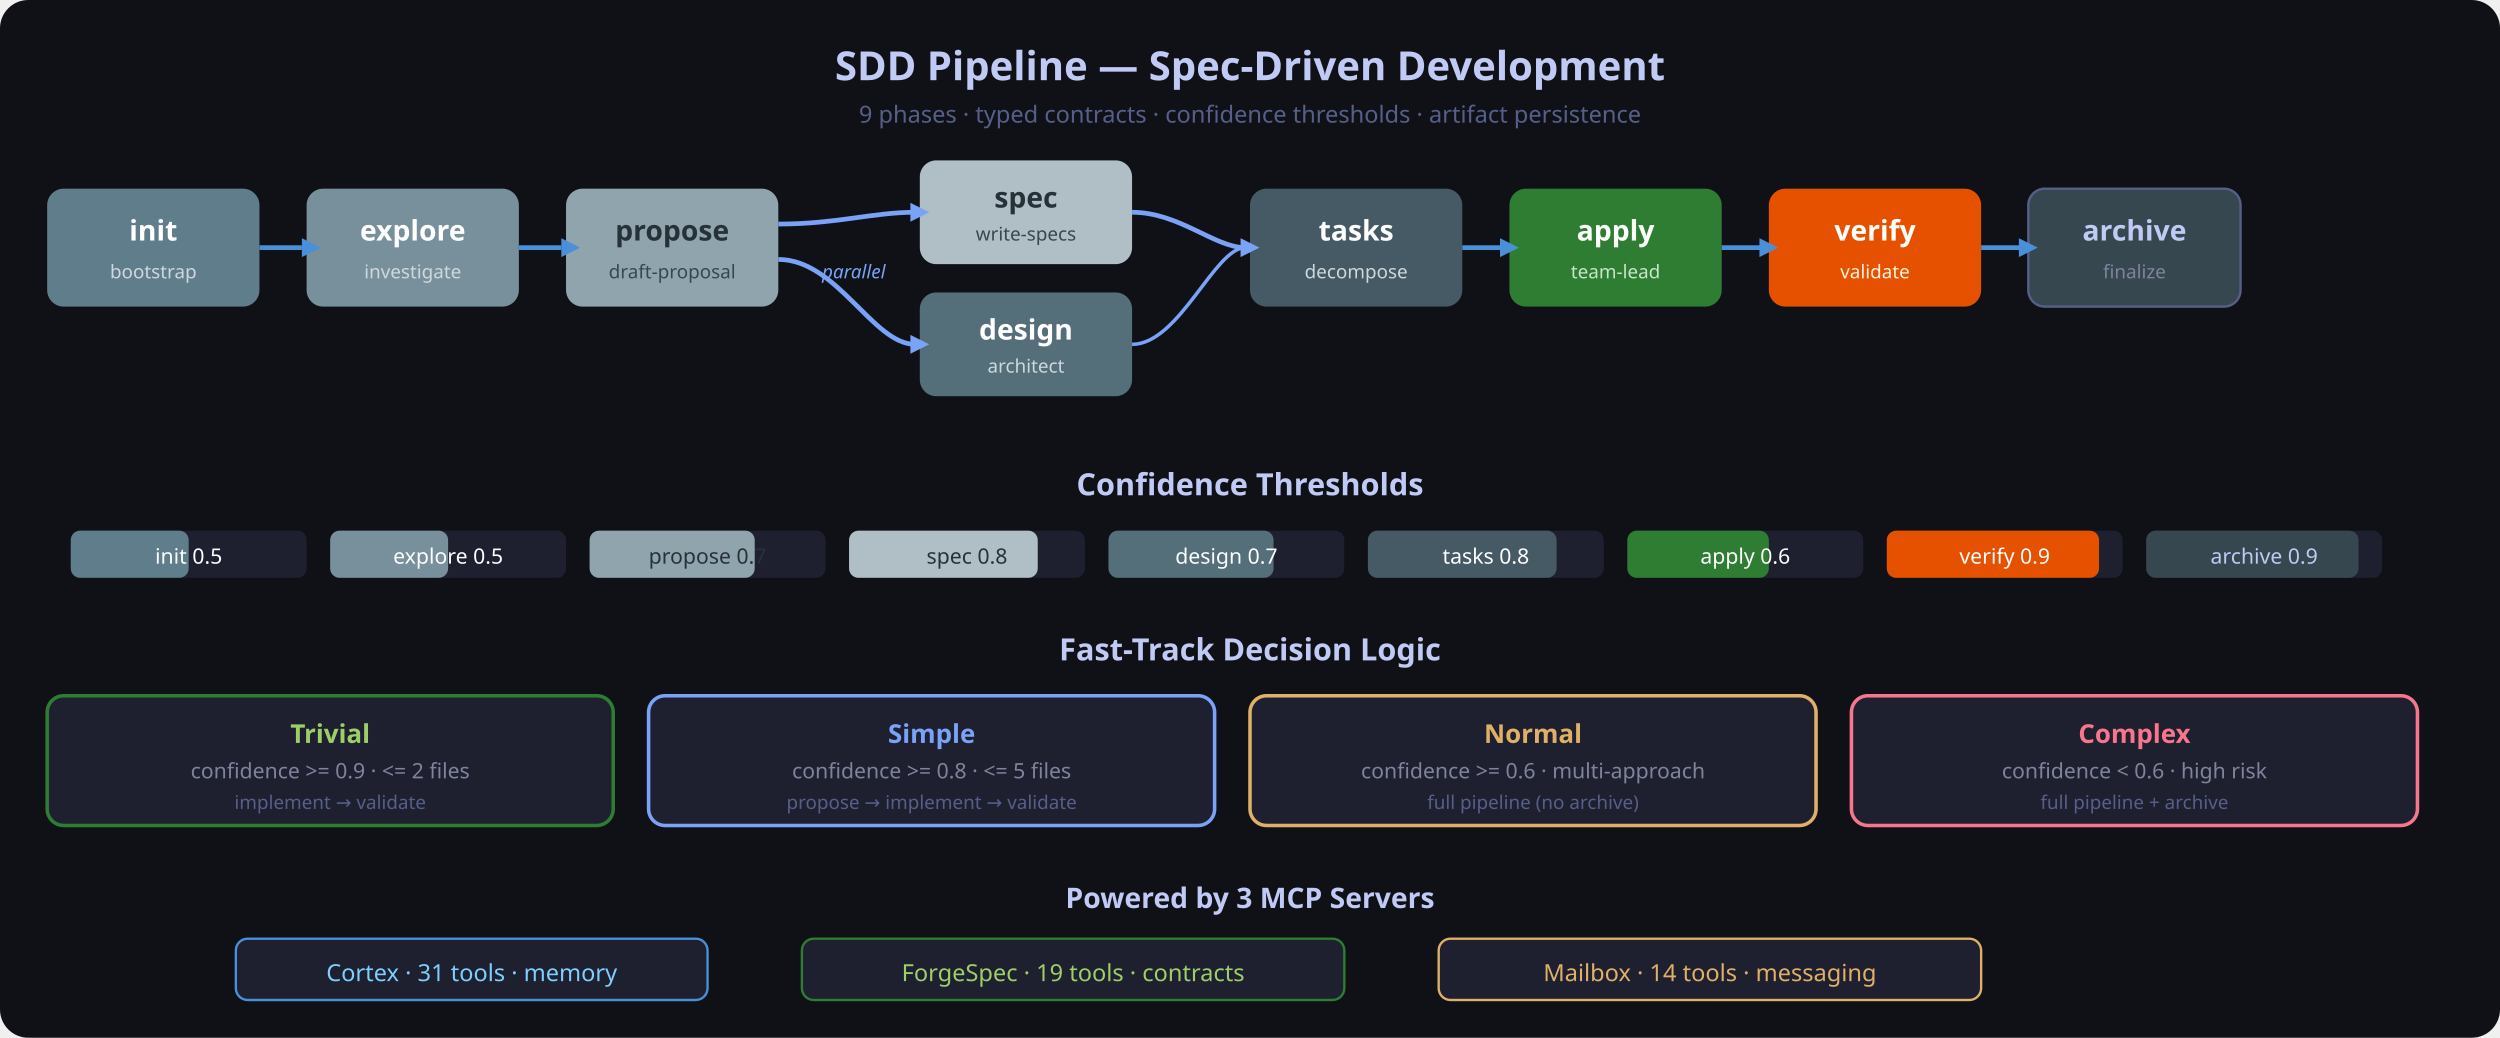
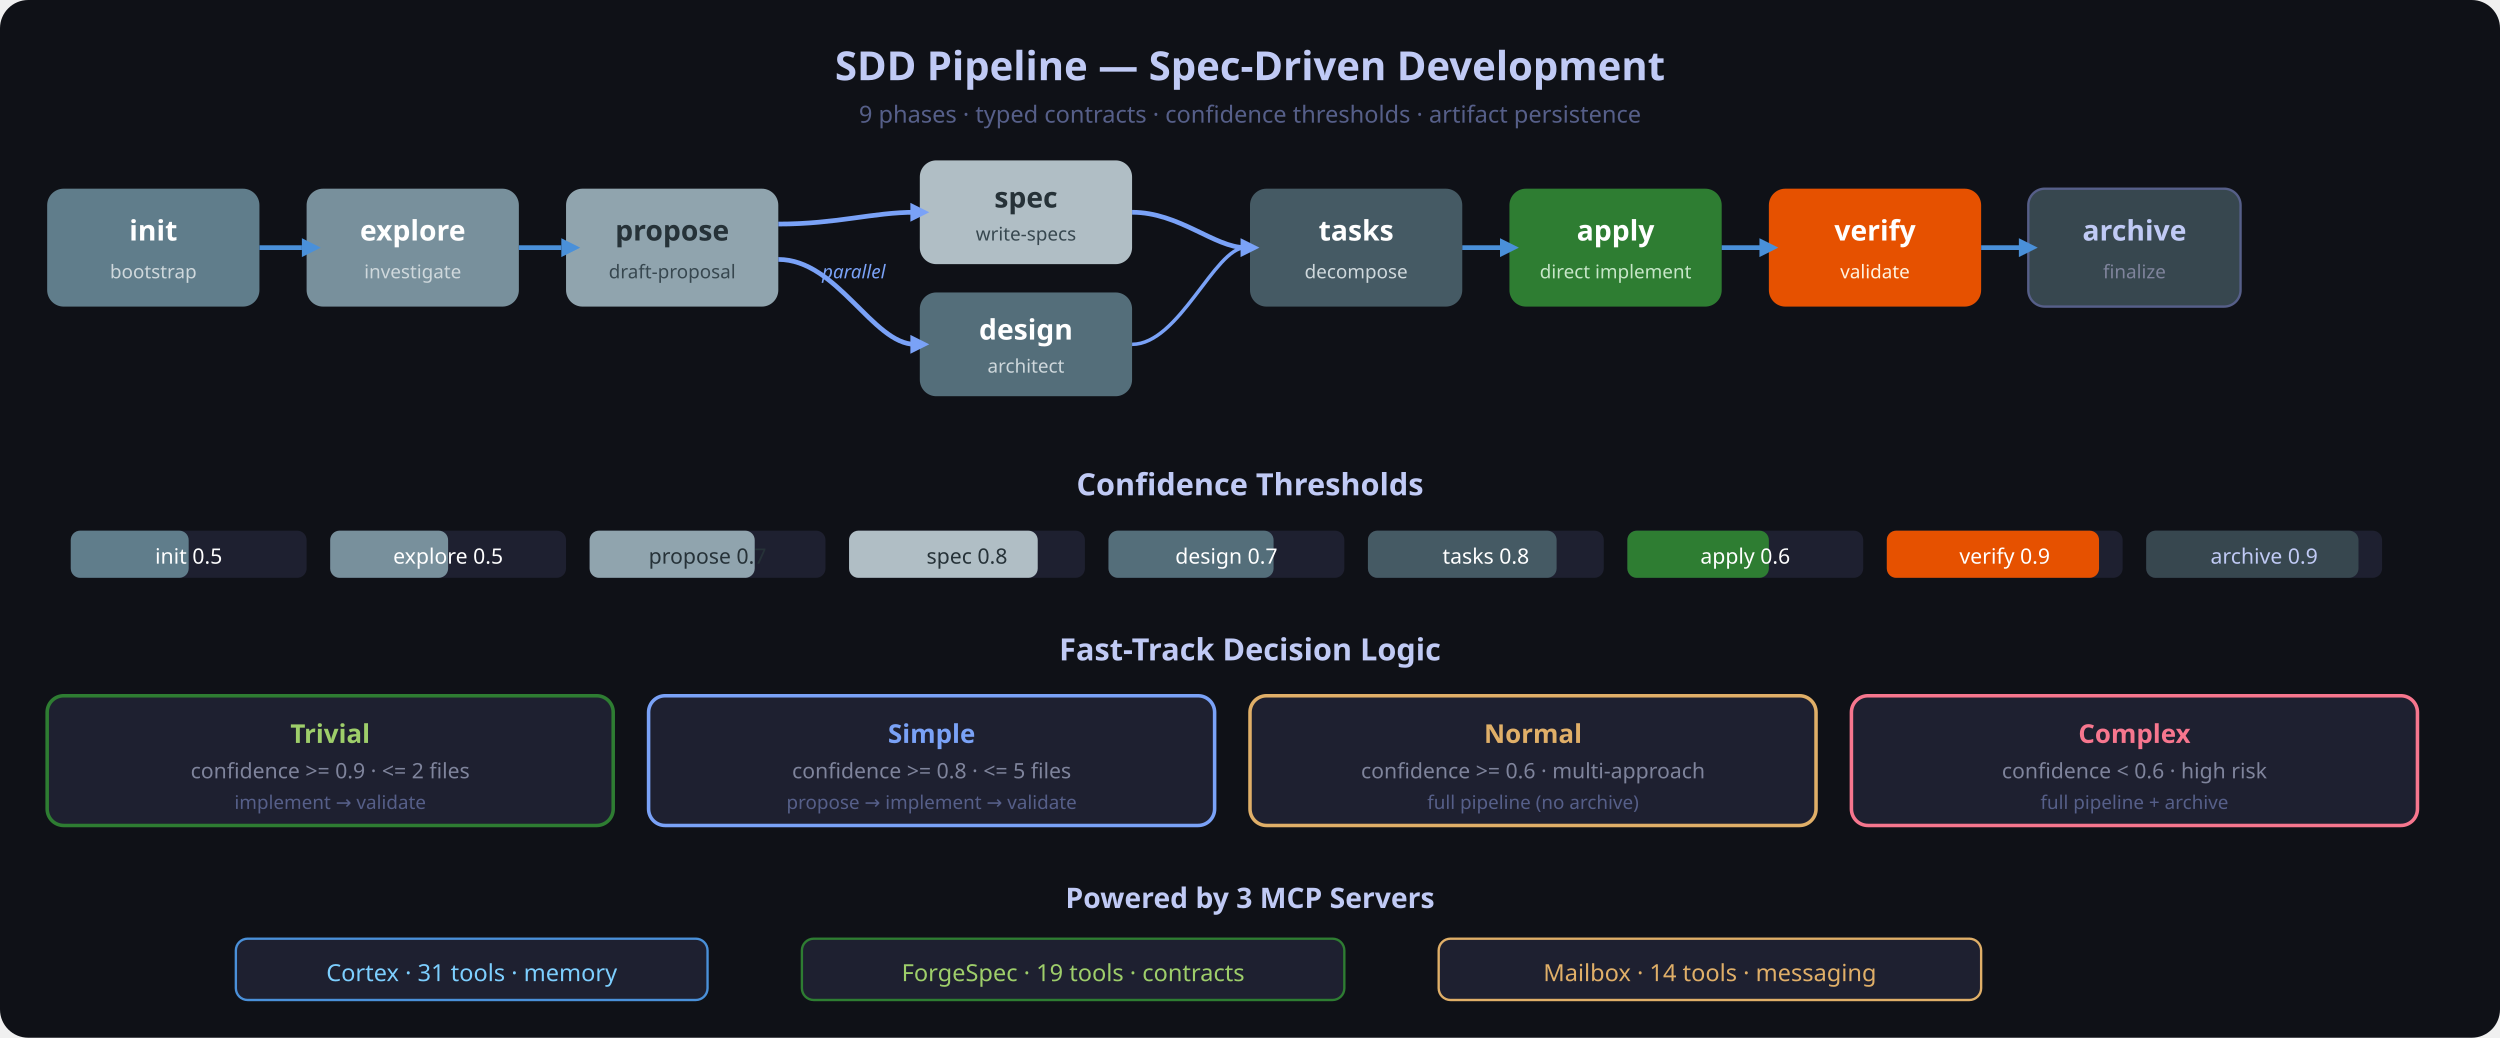
<svg xmlns="http://www.w3.org/2000/svg" viewBox="0 0 1060 440" font-family="'Segoe UI',system-ui,sans-serif">
  <rect width="1060" height="440" rx="12" fill="#0f1117" />
  <text x="530" y="34" text-anchor="middle" fill="#c0caf5" font-size="17" font-weight="700">SDD Pipeline — Spec-Driven Development</text>
  <text x="530" y="52" text-anchor="middle" fill="#565f89" font-size="10">9 phases · typed contracts · confidence thresholds · artifact persistence</text>
  <rect x="20" y="80" width="90" height="50" rx="7" fill="#607D8B" />
  <text x="65" y="102" text-anchor="middle" fill="#fff" font-size="12" font-weight="600">init</text>
  <text x="65" y="118" text-anchor="middle" fill="#cfd8dc" font-size="8">bootstrap</text>
  <rect x="130" y="80" width="90" height="50" rx="7" fill="#78909C" />
  <text x="175" y="102" text-anchor="middle" fill="#fff" font-size="12" font-weight="600">explore</text>
  <text x="175" y="118" text-anchor="middle" fill="#cfd8dc" font-size="8">investigate</text>
  <rect x="240" y="80" width="90" height="50" rx="7" fill="#90A4AE" />
  <text x="285" y="102" text-anchor="middle" fill="#263238" font-size="12" font-weight="600">propose</text>
  <text x="285" y="118" text-anchor="middle" fill="#37474F" font-size="8">draft-proposal</text>
  <rect x="390" y="68" width="90" height="44" rx="7" fill="#B0BEC5" />
  <text x="435" y="88" text-anchor="middle" fill="#263238" font-size="12" font-weight="600">spec</text>
  <text x="435" y="102" text-anchor="middle" fill="#37474F" font-size="8">write-specs</text>
  <rect x="390" y="124" width="90" height="44" rx="7" fill="#546E7A" />
  <text x="435" y="144" text-anchor="middle" fill="#fff" font-size="12" font-weight="600">design</text>
  <text x="435" y="158" text-anchor="middle" fill="#cfd8dc" font-size="8">architect</text>
  <rect x="530" y="80" width="90" height="50" rx="7" fill="#455A64" />
  <text x="575" y="102" text-anchor="middle" fill="#fff" font-size="12" font-weight="600">tasks</text>
  <text x="575" y="118" text-anchor="middle" fill="#cfd8dc" font-size="8">decompose</text>
  <rect x="640" y="80" width="90" height="50" rx="7" fill="#2E7D32" />
  <text x="685" y="102" text-anchor="middle" fill="#fff" font-size="12" font-weight="600">apply</text>
-   <text x="685" y="118" text-anchor="middle" fill="#c8e6c9" font-size="8">team-lead</text>
+   <text x="685" y="118" text-anchor="middle" fill="#c8e6c9" font-size="8">direct implement</text>
  <rect x="750" y="80" width="90" height="50" rx="7" fill="#E65100" />
  <text x="795" y="102" text-anchor="middle" fill="#fff" font-size="12" font-weight="600">verify</text>
  <text x="795" y="118" text-anchor="middle" fill="#fff3e0" font-size="8">validate</text>
  <rect x="860" y="80" width="90" height="50" rx="7" fill="#37474F" stroke="#565f89" stroke-width="1" />
  <text x="905" y="102" text-anchor="middle" fill="#c0caf5" font-size="12" font-weight="600">archive</text>
  <text x="905" y="118" text-anchor="middle" fill="#7f849c" font-size="8">finalize</text>
  <line x1="110" y1="105" x2="128" y2="105" stroke="#4A90D9" stroke-width="2" />
  <polygon points="128,101 136,105 128,109" fill="#4A90D9" />
  <line x1="220" y1="105" x2="238" y2="105" stroke="#4A90D9" stroke-width="2" />
  <polygon points="238,101 246,105 238,109" fill="#4A90D9" />
  <path d="M330,95 C355,95 370,90 388,90" fill="none" stroke="#7aa2f7" stroke-width="2" />
  <polygon points="386,86 394,90 386,94" fill="#7aa2f7" />
  <path d="M330,110 C355,110 370,146 388,146" fill="none" stroke="#7aa2f7" stroke-width="2" />
  <polygon points="386,142 394,146 386,150" fill="#7aa2f7" />
  <text x="362" y="118" text-anchor="middle" fill="#7aa2f7" font-size="8" font-style="italic">parallel</text>
  <path d="M480,90 C500,90 515,105 528,105" fill="none" stroke="#7aa2f7" stroke-width="2" />
  <polygon points="526,101 534,105 526,109" fill="#7aa2f7" />
  <path d="M480,146 C500,146 515,105 528,105" fill="none" stroke="#7aa2f7" stroke-width="1.5" />
  <line x1="620" y1="105" x2="638" y2="105" stroke="#4A90D9" stroke-width="2" />
  <polygon points="636,101 644,105 636,109" fill="#4A90D9" />
  <line x1="730" y1="105" x2="748" y2="105" stroke="#4A90D9" stroke-width="2" />
  <polygon points="746,101 754,105 746,109" fill="#4A90D9" />
  <line x1="840" y1="105" x2="858" y2="105" stroke="#4A90D9" stroke-width="2" />
  <polygon points="856,101 864,105 856,109" fill="#4A90D9" />
  <text x="530" y="210" text-anchor="middle" fill="#c0caf5" font-size="13" font-weight="600">Confidence Thresholds</text>
  <g transform="translate(30,225)">
    <rect x="0" y="0" width="100" height="20" rx="4" fill="#1e2030" />
    <rect x="0" y="0" width="50" height="20" rx="4" fill="#607D8B" />
    <text x="50" y="14" text-anchor="middle" fill="#fff" font-size="9">init 0.5</text>
  </g>
  <g transform="translate(140,225)">
    <rect x="0" y="0" width="100" height="20" rx="4" fill="#1e2030" />
    <rect x="0" y="0" width="50" height="20" rx="4" fill="#78909C" />
    <text x="50" y="14" text-anchor="middle" fill="#fff" font-size="9">explore 0.5</text>
  </g>
  <g transform="translate(250,225)">
    <rect x="0" y="0" width="100" height="20" rx="4" fill="#1e2030" />
    <rect x="0" y="0" width="70" height="20" rx="4" fill="#90A4AE" />
    <text x="50" y="14" text-anchor="middle" fill="#263238" font-size="9">propose 0.7</text>
  </g>
  <g transform="translate(360,225)">
    <rect x="0" y="0" width="100" height="20" rx="4" fill="#1e2030" />
    <rect x="0" y="0" width="80" height="20" rx="4" fill="#B0BEC5" />
    <text x="50" y="14" text-anchor="middle" fill="#263238" font-size="9">spec 0.8</text>
  </g>
  <g transform="translate(470,225)">
    <rect x="0" y="0" width="100" height="20" rx="4" fill="#1e2030" />
    <rect x="0" y="0" width="70" height="20" rx="4" fill="#546E7A" />
    <text x="50" y="14" text-anchor="middle" fill="#fff" font-size="9">design 0.7</text>
  </g>
  <g transform="translate(580,225)">
    <rect x="0" y="0" width="100" height="20" rx="4" fill="#1e2030" />
    <rect x="0" y="0" width="80" height="20" rx="4" fill="#455A64" />
    <text x="50" y="14" text-anchor="middle" fill="#fff" font-size="9">tasks 0.8</text>
  </g>
  <g transform="translate(690,225)">
    <rect x="0" y="0" width="100" height="20" rx="4" fill="#1e2030" />
    <rect x="0" y="0" width="60" height="20" rx="4" fill="#2E7D32" />
    <text x="50" y="14" text-anchor="middle" fill="#fff" font-size="9">apply 0.6</text>
  </g>
  <g transform="translate(800,225)">
    <rect x="0" y="0" width="100" height="20" rx="4" fill="#1e2030" />
    <rect x="0" y="0" width="90" height="20" rx="4" fill="#E65100" />
    <text x="50" y="14" text-anchor="middle" fill="#fff" font-size="9">verify 0.9</text>
  </g>
  <g transform="translate(910,225)">
    <rect x="0" y="0" width="100" height="20" rx="4" fill="#1e2030" />
    <rect x="0" y="0" width="90" height="20" rx="4" fill="#37474F" />
    <text x="50" y="14" text-anchor="middle" fill="#c0caf5" font-size="9">archive 0.9</text>
  </g>
  <text x="530" y="280" text-anchor="middle" fill="#c0caf5" font-size="13" font-weight="600">Fast-Track Decision Logic</text>
  <rect x="20" y="295" width="240" height="55" rx="7" fill="#1e2030" stroke="#2E7D32" stroke-width="1.5" />
  <text x="140" y="315" text-anchor="middle" fill="#9ece6a" font-size="11" font-weight="600">Trivial</text>
  <text x="140" y="330" text-anchor="middle" fill="#7f849c" font-size="9">confidence &gt;= 0.9 · &lt;= 2 files</text>
  <text x="140" y="343" text-anchor="middle" fill="#565f89" font-size="8">implement → validate</text>
  <rect x="275" y="295" width="240" height="55" rx="7" fill="#1e2030" stroke="#7aa2f7" stroke-width="1.5" />
  <text x="395" y="315" text-anchor="middle" fill="#7aa2f7" font-size="11" font-weight="600">Simple</text>
  <text x="395" y="330" text-anchor="middle" fill="#7f849c" font-size="9">confidence &gt;= 0.8 · &lt;= 5 files</text>
  <text x="395" y="343" text-anchor="middle" fill="#565f89" font-size="8">propose → implement → validate</text>
  <rect x="530" y="295" width="240" height="55" rx="7" fill="#1e2030" stroke="#e0af68" stroke-width="1.5" />
  <text x="650" y="315" text-anchor="middle" fill="#e0af68" font-size="11" font-weight="600">Normal</text>
  <text x="650" y="330" text-anchor="middle" fill="#7f849c" font-size="9">confidence &gt;= 0.6 · multi-approach</text>
  <text x="650" y="343" text-anchor="middle" fill="#565f89" font-size="8">full pipeline (no archive)</text>
  <rect x="785" y="295" width="240" height="55" rx="7" fill="#1e2030" stroke="#f7768e" stroke-width="1.5" />
  <text x="905" y="315" text-anchor="middle" fill="#f7768e" font-size="11" font-weight="600">Complex</text>
  <text x="905" y="330" text-anchor="middle" fill="#7f849c" font-size="9">confidence &lt; 0.6 · high risk</text>
  <text x="905" y="343" text-anchor="middle" fill="#565f89" font-size="8">full pipeline + archive</text>
  <text x="530" y="385" text-anchor="middle" fill="#c0caf5" font-size="12" font-weight="600">Powered by 3 MCP Servers</text>
  <rect x="100" y="398" width="200" height="26" rx="5" fill="#1e2030" stroke="#4A90D9" stroke-width="1" />
  <text x="200" y="416" text-anchor="middle" fill="#7dcfff" font-size="10">Cortex · 31 tools · memory</text>
  <rect x="340" y="398" width="230" height="26" rx="5" fill="#1e2030" stroke="#2E7D32" stroke-width="1" />
  <text x="455" y="416" text-anchor="middle" fill="#9ece6a" font-size="10">ForgeSpec · 19 tools · contracts</text>
  <rect x="610" y="398" width="230" height="26" rx="5" fill="#1e2030" stroke="#e0af68" stroke-width="1" />
  <text x="725" y="416" text-anchor="middle" fill="#e0af68" font-size="10">Mailbox · 14 tools · messaging</text>
</svg>
